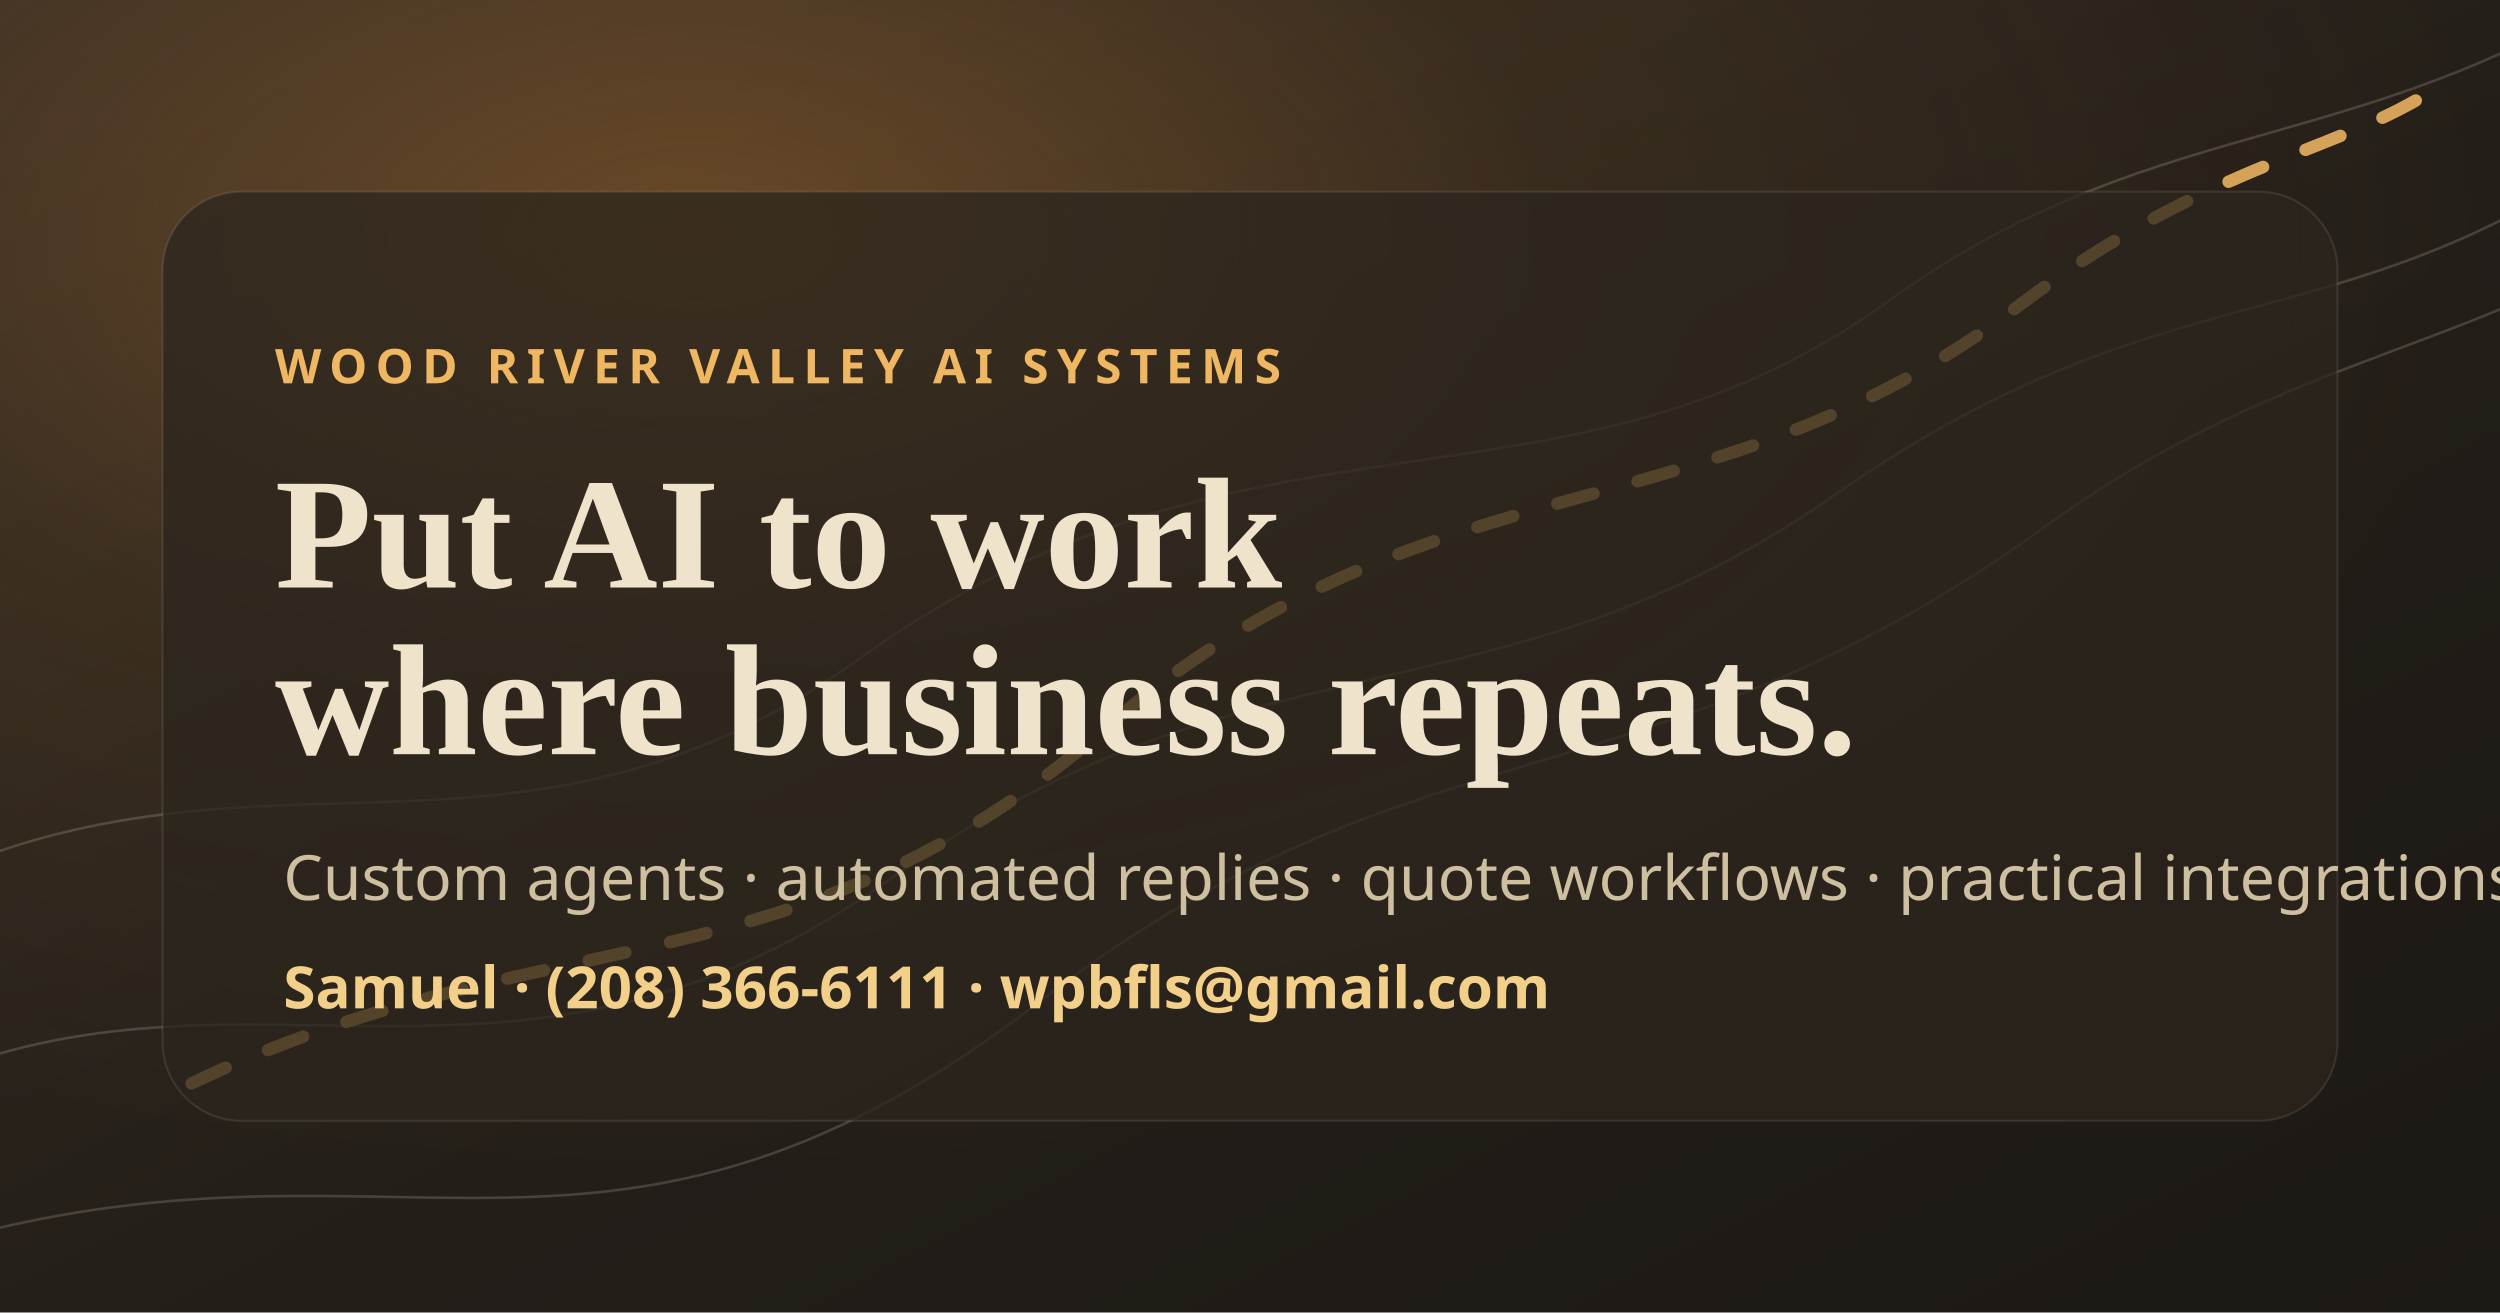
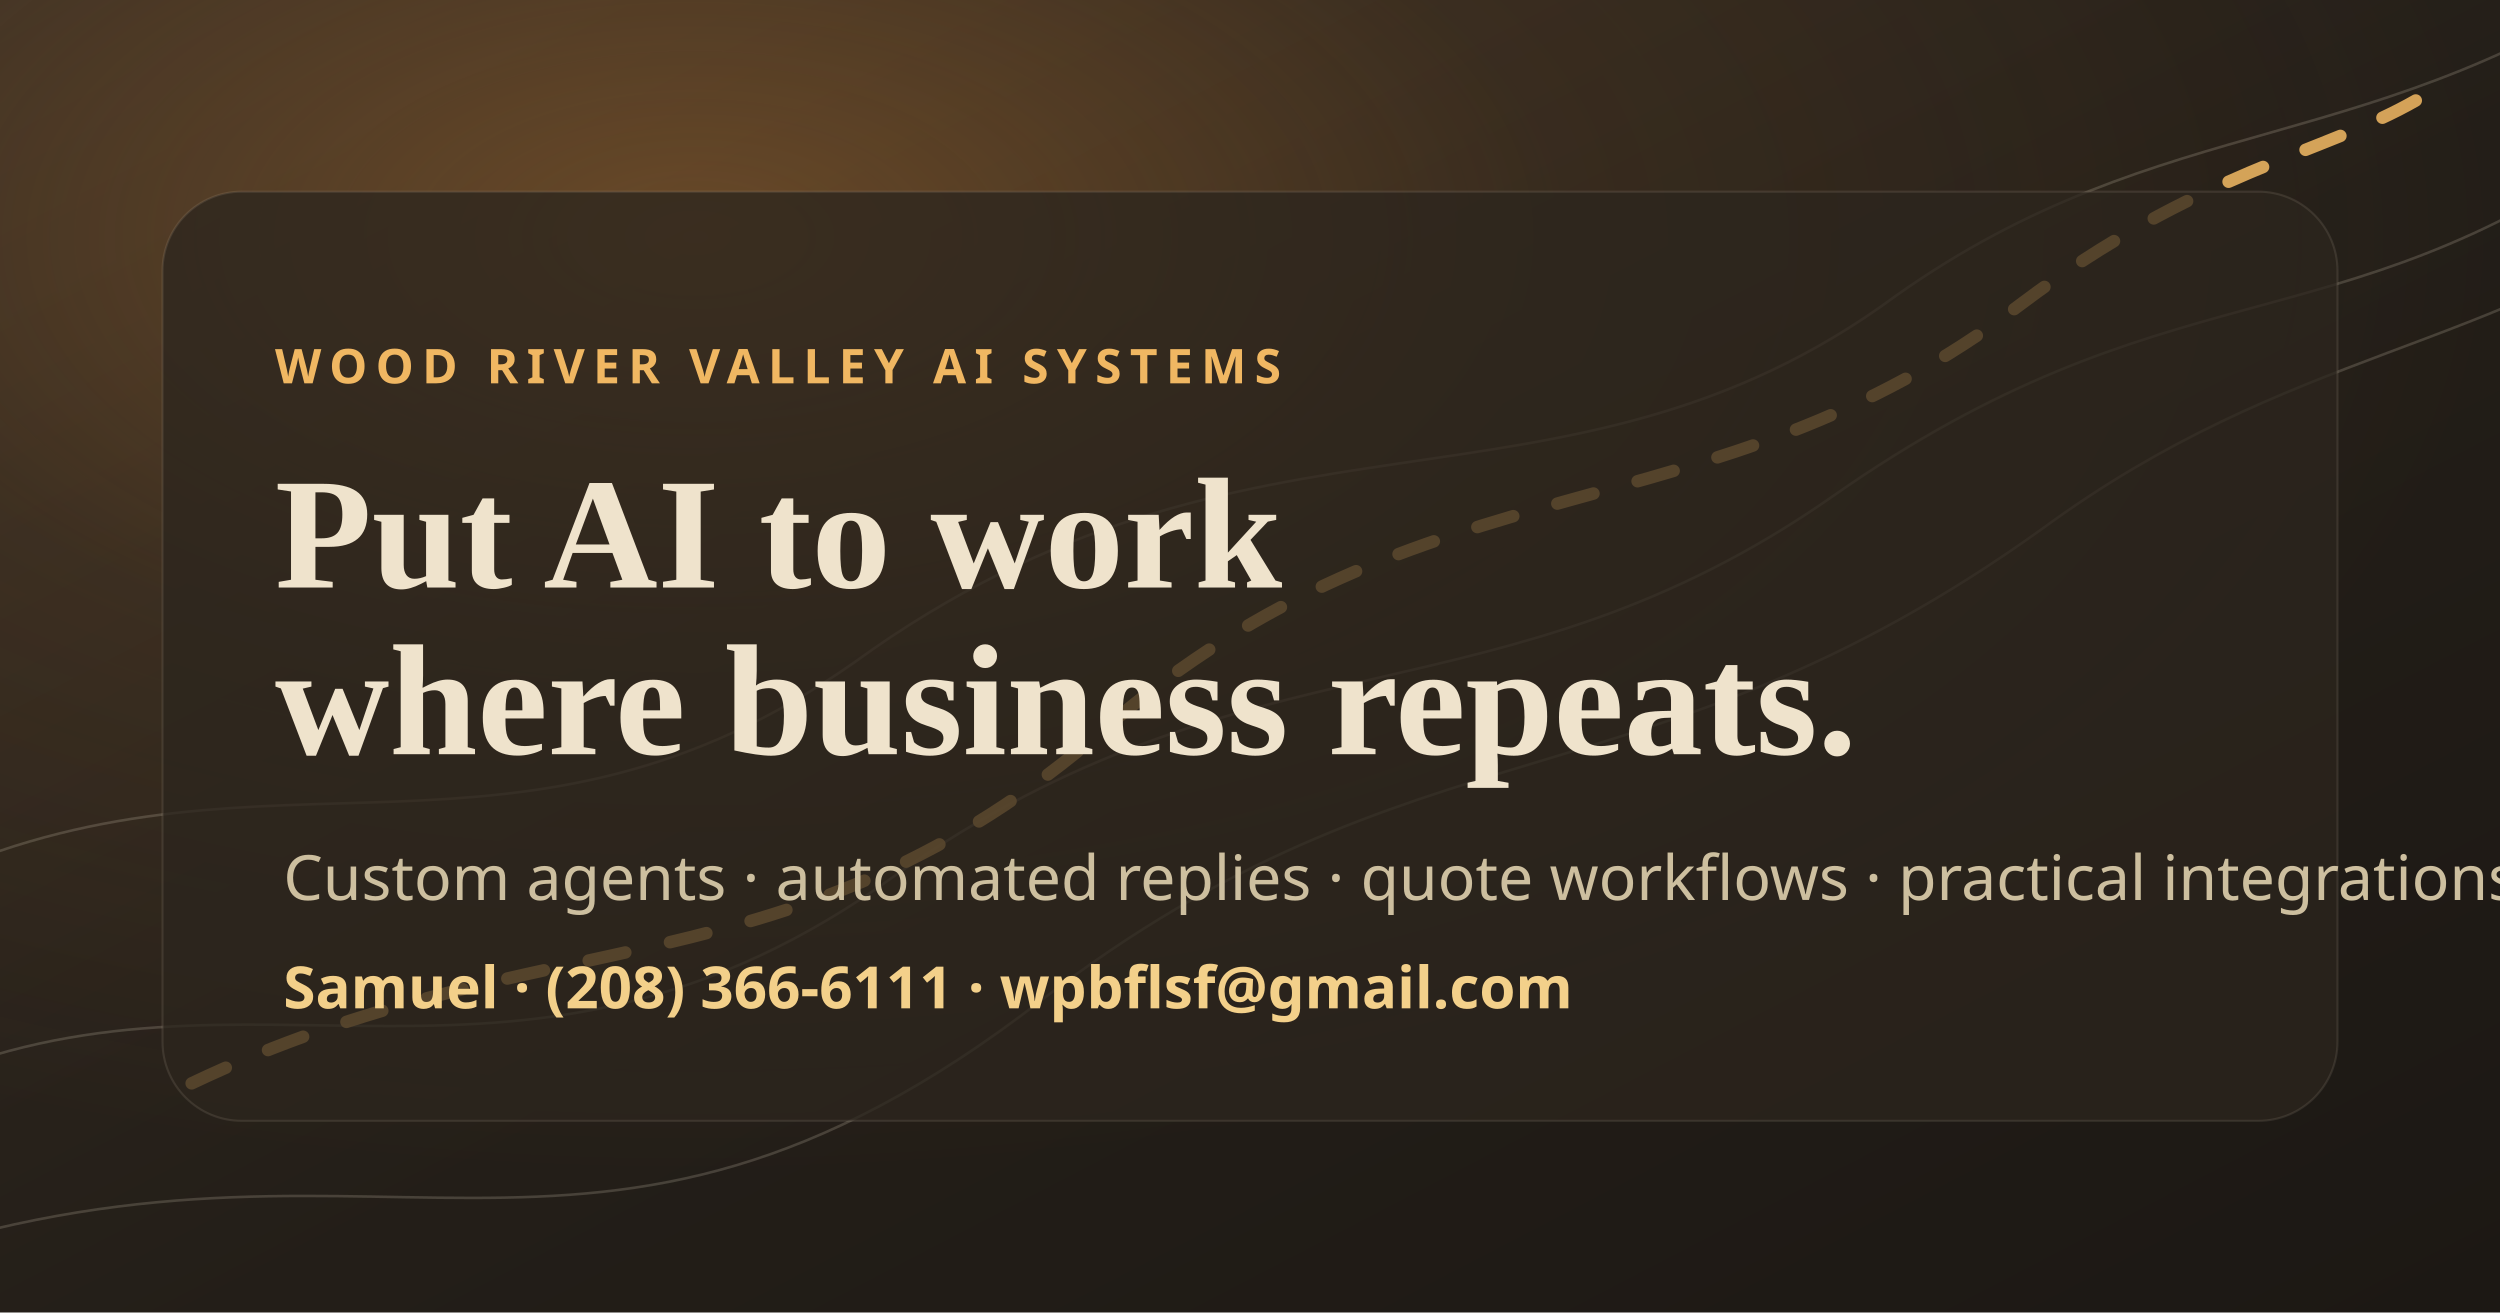
<svg xmlns="http://www.w3.org/2000/svg" width="1200" height="630" viewBox="0 0 1200 630" role="img" aria-label="AI Systems for Wood River Valley Businesses by Samuel">
  <defs>
    <linearGradient id="bg" x1="0" y1="0" x2="1" y2="1">
      <stop offset="0" stop-color="#372d23" />
      <stop offset="0.55" stop-color="#231e18" />
      <stop offset="1" stop-color="#1c1814" />
    </linearGradient>
    <radialGradient id="glow" cx="28%" cy="18%" r="72%">
      <stop offset="0" stop-color="#d98b3a" stop-opacity="0.34" />
      <stop offset="0.48" stop-color="#d98b3a" stop-opacity="0.08" />
      <stop offset="1" stop-color="#d98b3a" stop-opacity="0" />
    </radialGradient>
    <filter id="soft">
      <feGaussianBlur stdDeviation="10" />
    </filter>
  </defs>
  <rect width="1200" height="630" fill="url(#bg)" />
  <rect width="1200" height="630" fill="url(#glow)" />
  <g opacity="0.18" fill="none" stroke="#efe3cc" stroke-width="1.25">
    <path d="M-40 520 C120 450 250 550 430 420 C600 300 720 350 880 238 C1040 126 1120 168 1260 70" />
    <path d="M-30 420 C130 350 250 430 410 318 C600 180 750 260 910 142 C1040 50 1140 78 1280 -20" />
    <path d="M-70 610 C180 520 280 650 500 480 C680 342 790 390 980 254 C1100 166 1195 170 1300 94" />
  </g>
  <path d="M92 520 C260 440 382 478 530 350 C685 216 820 260 970 146 C1055 82 1115 74 1160 48" fill="none" stroke="#f0b762" stroke-width="6" stroke-linecap="round" stroke-dasharray="18 22" opacity="0.86" />
  <g transform="translate(78 92)">
    <rect x="0" y="0" width="1044" height="446" rx="38" fill="#2c251d" opacity="0.76" stroke="#efe3cc" stroke-opacity="0.14" />
    <text x="54" y="92" fill="#f0b762" font-family="Aptos, Segoe UI, sans-serif" font-size="23" font-weight="800" letter-spacing="4">WOOD RIVER VALLEY AI SYSTEMS</text>
    <text x="54" y="190" fill="#efe3cc" font-family="Georgia, Times New Roman, serif" font-size="76" font-weight="700">Put AI to work</text>
    <text x="54" y="270" fill="#efe3cc" font-family="Georgia, Times New Roman, serif" font-size="76" font-weight="700">where business repeats.</text>
    <text x="58" y="340" fill="#cdbf9f" font-family="Aptos, Segoe UI, sans-serif" font-size="30">Custom agents · automated replies · quote workflows · practical integrations</text>
-     <text x="58" y="392" fill="#f3d08a" font-family="Aptos, Segoe UI, sans-serif" font-size="28" font-weight="800">Samuel · (208) 366-6111 · wpbfls@gmail.com</text>
+     <text x="58" y="392" fill="#f3d08a" font-family="Aptos, Segoe UI, sans-serif" font-size="28" font-weight="800">Samuel · (208) 366-6111 · wpbflsf@gmail.com</text>
  </g>
</svg>
